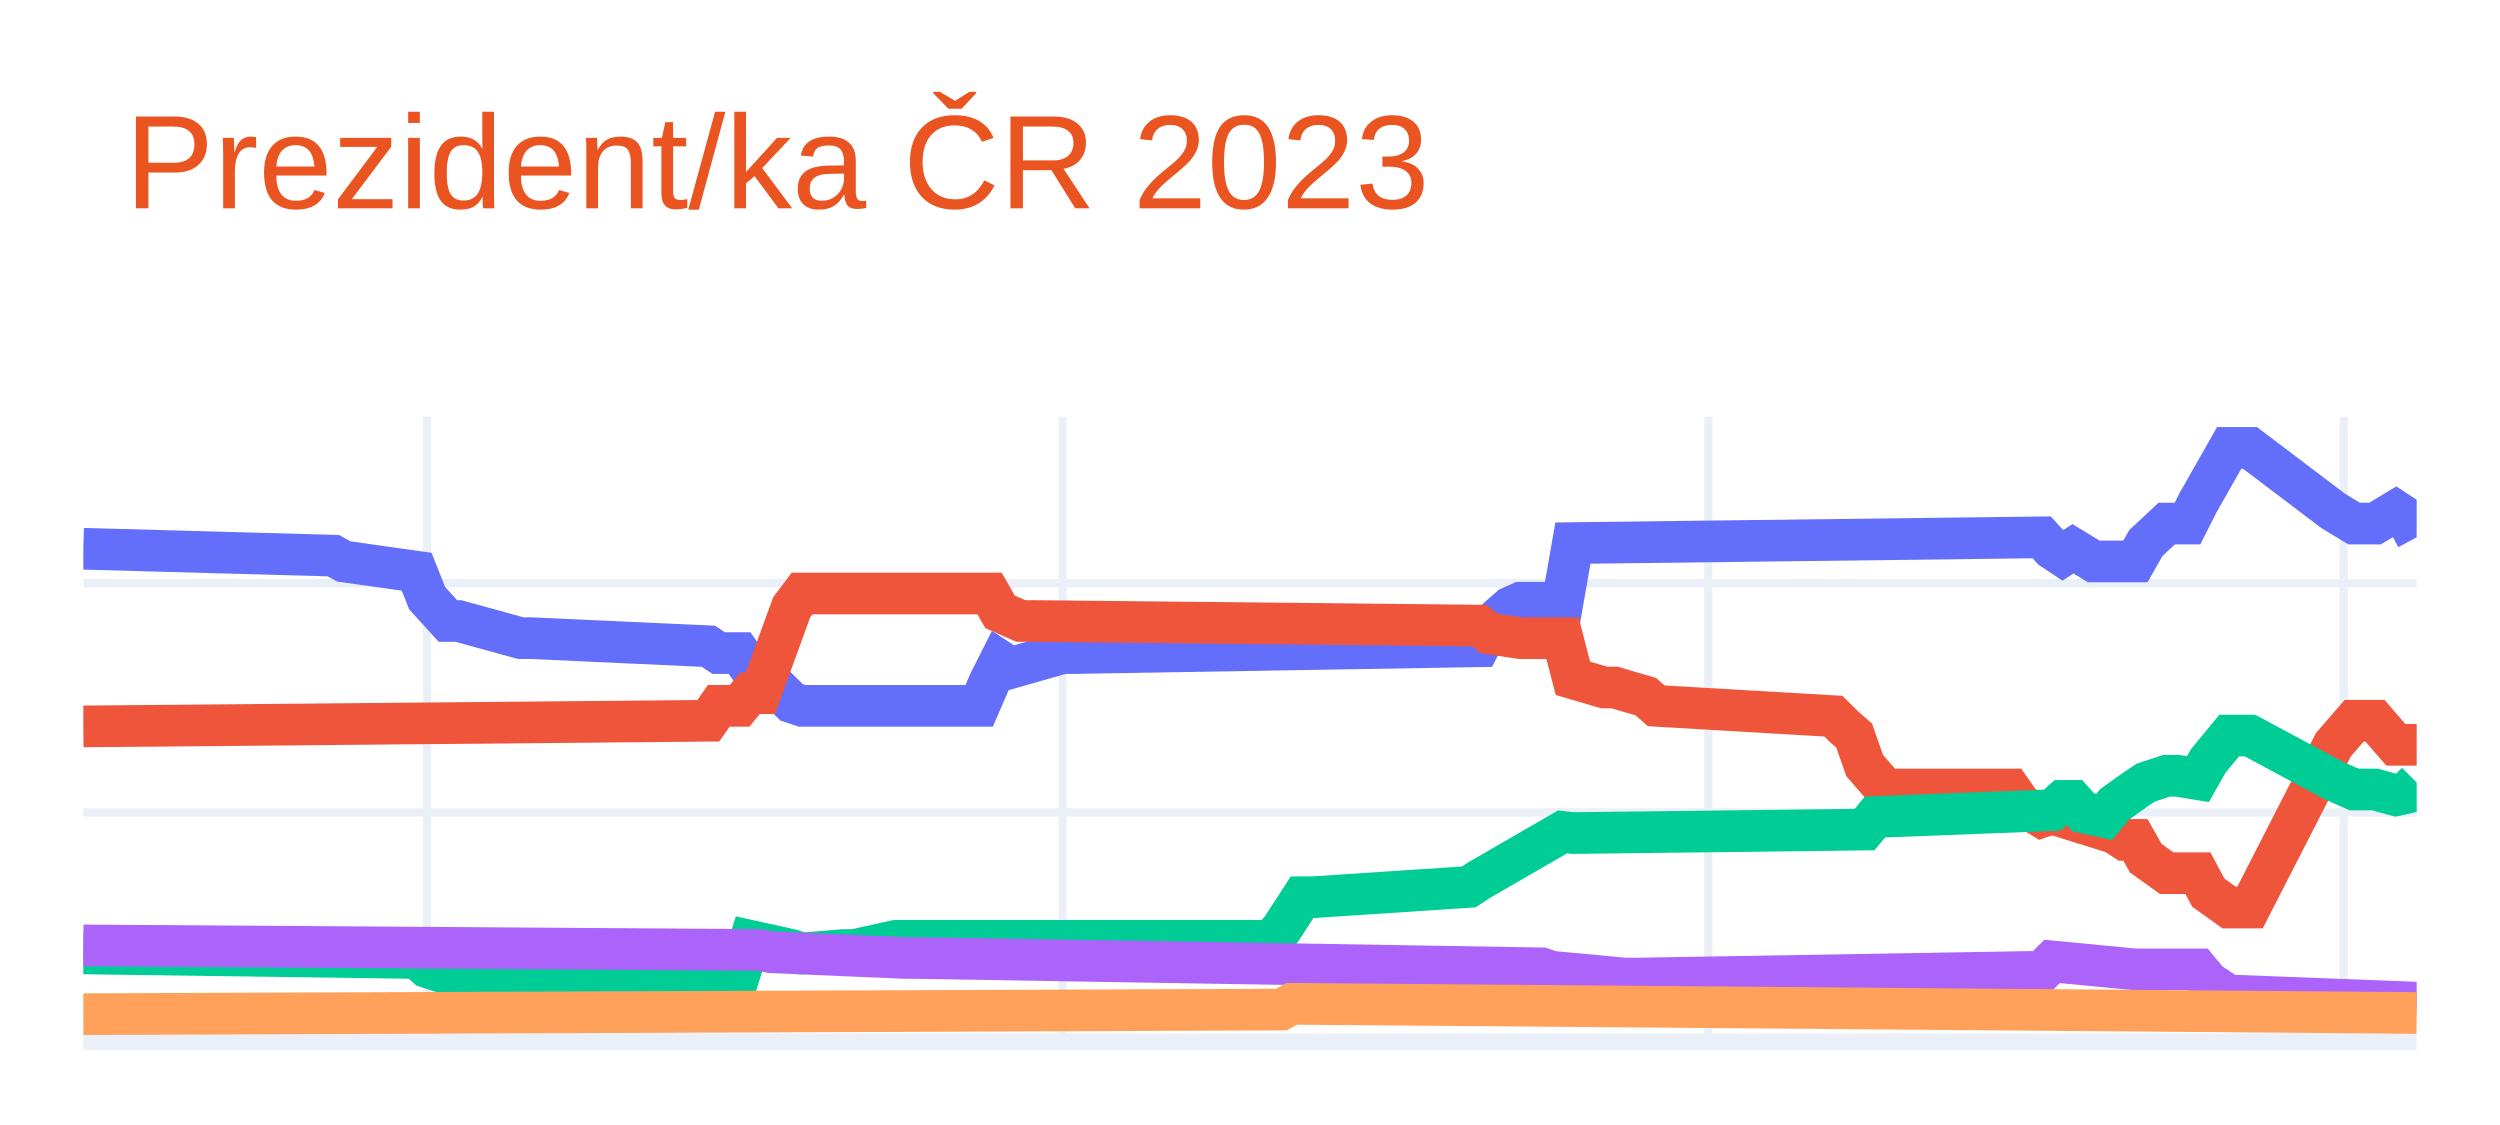
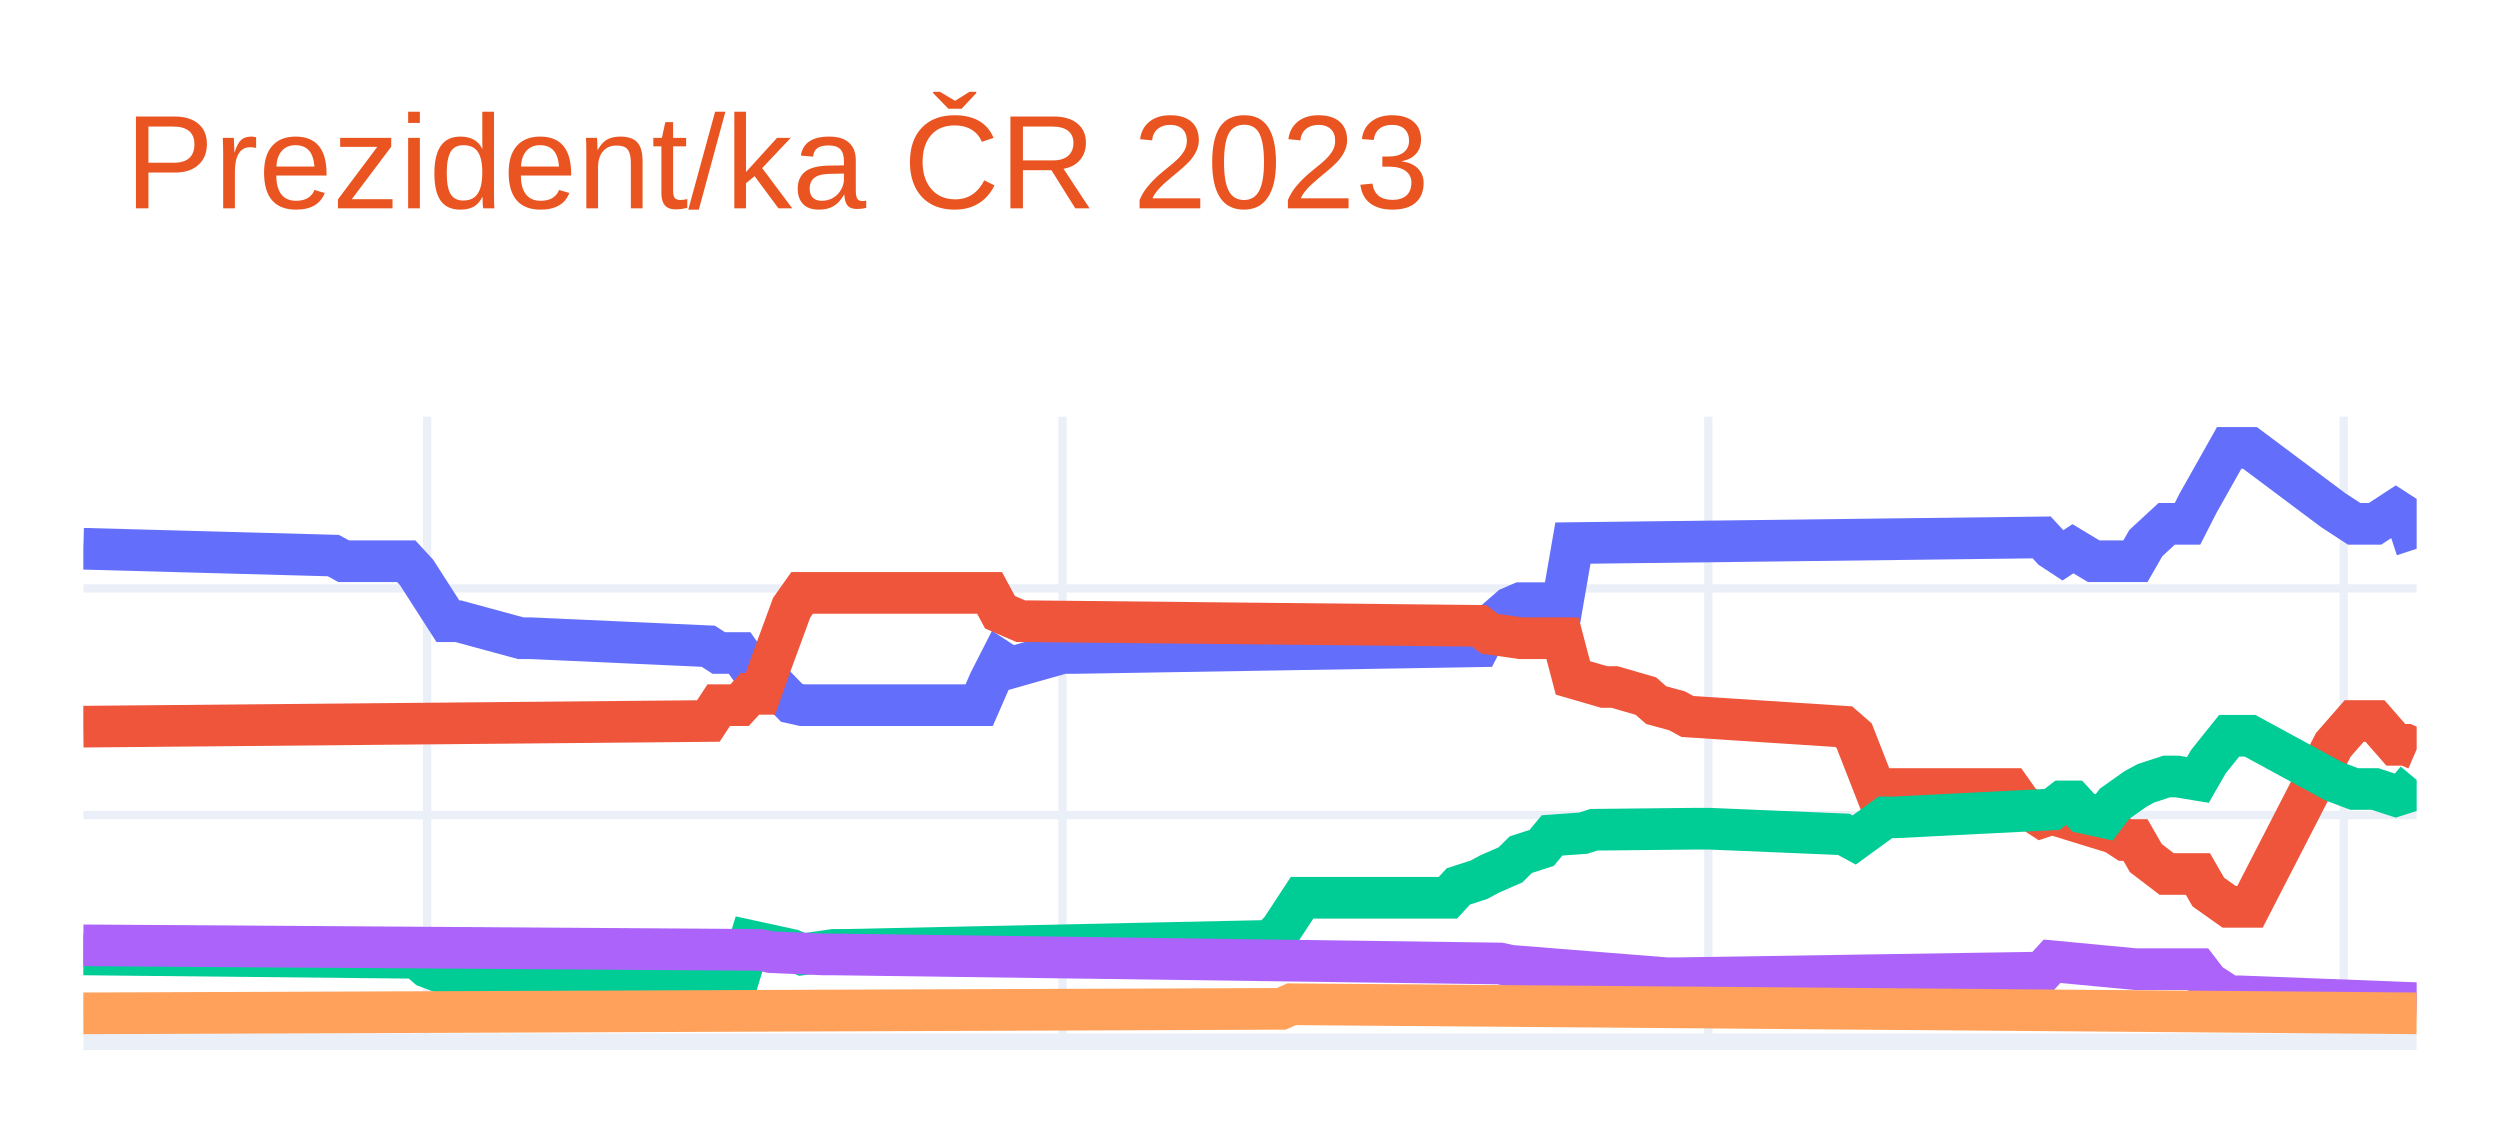
<svg xmlns="http://www.w3.org/2000/svg" class="main-svg" width="300" height="135" style="" viewBox="0 0 300 135">
  <rect x="0" y="0" width="300" height="135" style="fill: rgb(255, 255, 255); fill-opacity: 1;" />
-   <defs id="defs-5e9507">
+   <defs id="defs-efa7d1">
    <g class="clips">
-       <clipPath id="clip5e9507xyplot" class="plotclip">
+       <clipPath id="clipefa7d1xyplot" class="plotclip">
        <rect width="280" height="75" />
      </clipPath>
-       <clipPath class="axesclip" id="clip5e9507x">
+       <clipPath class="axesclip" id="clipefa7d1x">
        <rect x="10" y="0" width="280" height="135" />
      </clipPath>
-       <clipPath class="axesclip" id="clip5e9507y">
+       <clipPath class="axesclip" id="clipefa7d1y">
        <rect x="0" y="50" width="300" height="75" />
      </clipPath>
-       <clipPath class="axesclip" id="clip5e9507xy">
+       <clipPath class="axesclip" id="clipefa7d1xy">
        <rect x="10" y="50" width="280" height="75" />
      </clipPath>
    </g>
    <g class="gradients" />
    <g class="patterns" />
  </defs>
  <g class="bglayer" />
  <g class="layer-below">
    <g class="imagelayer" />
    <g class="shapelayer" />
  </g>
  <g class="cartesianlayer">
    <g class="subplot xy">
      <g class="layer-subplot">
        <g class="shapelayer" />
        <g class="imagelayer" />
      </g>
      <g class="minor-gridlayer">
        <g class="x" />
        <g class="y" />
      </g>
      <g class="gridlayer">
        <g class="x">
          <path class="xgrid crisp" transform="translate(51.25,0)" d="M0,50v75" style="stroke: rgb(235, 240, 248); stroke-opacity: 1; stroke-width: 1px;" />
          <path class="xgrid crisp" transform="translate(127.5,0)" d="M0,50v75" style="stroke: rgb(235, 240, 248); stroke-opacity: 1; stroke-width: 1px;" />
          <path class="xgrid crisp" transform="translate(205,0)" d="M0,50v75" style="stroke: rgb(235, 240, 248); stroke-opacity: 1; stroke-width: 1px;" />
          <path class="xgrid crisp" transform="translate(281.25,0)" d="M0,50v75" style="stroke: rgb(235, 240, 248); stroke-opacity: 1; stroke-width: 1px;" />
        </g>
        <g class="y">
-           <path class="ygrid crisp" transform="translate(0,97.49)" d="M10,0h280" style="stroke: rgb(235, 240, 248); stroke-opacity: 1; stroke-width: 1px;" />
-           <path class="ygrid crisp" transform="translate(0,69.98)" d="M10,0h280" style="stroke: rgb(235, 240, 248); stroke-opacity: 1; stroke-width: 1px;" />
+           <path class="ygrid crisp" transform="translate(0,97.81)" d="M10,0h280" style="stroke: rgb(235, 240, 248); stroke-opacity: 1; stroke-width: 1px;" />
+           <path class="ygrid crisp" transform="translate(0,70.61)" d="M10,0h280" style="stroke: rgb(235, 240, 248); stroke-opacity: 1; stroke-width: 1px;" />
        </g>
      </g>
      <g class="zerolinelayer">
        <path class="yzl zl crisp" transform="translate(0,125)" d="M10,0h280" style="stroke: rgb(235, 240, 248); stroke-opacity: 1; stroke-width: 2px;" />
      </g>
      <path class="xlines-below" />
      <path class="ylines-below" />
      <g class="overlines-below" />
      <g class="xaxislayer-below" />
      <g class="yaxislayer-below" />
      <g class="overaxes-below" />
-       <g class="plot" transform="translate(10,50)" clip-path="url(#clip5e9507xyplot)">
+       <g class="plot" transform="translate(10,50)" clip-path="url(#clipefa7d1xyplot)">
        <g class="scatterlayer mlayer">
-           <g class="trace scatter trace292512" style="stroke-miterlimit: 2; opacity: 1;">
+           <g class="trace scatter tracea88e89" style="stroke-miterlimit: 2; opacity: 1;">
            <g class="fills" />
            <g class="errorbars" />
            <g class="lines">
-               <path class="js-line" d="M0,15.85L30,16.68L31.25,17.37L40,18.61L41.25,21.77L43.75,24.52L45,24.52L52.5,26.58L53.75,26.58L75,27.55L76.25,28.37L78.75,28.37L80,30.16L81.25,30.16L82.5,31.81L85,34.29L86.25,34.7L107.5,34.7L108.75,31.81L110,29.33L111.25,30.16L117.5,28.37L118.75,28.37L167.5,27.55L168.75,25.07L171.25,22.87L172.5,22.32L177.5,22.32L178.75,15.17L235,14.48L236.25,15.85L237.5,16.68L238.75,15.85L241.25,17.37L242.5,17.37L246.25,17.37L247.5,15.17L250,12.83L251.25,12.83L252.5,12.83L253.75,10.35L257.5,3.75L258.75,3.75L260,3.75L270,11.32L272.5,12.83L275,12.83L277.5,11.32L278.75,12.14L280,14.48" style="vector-effect: non-scaling-stroke; fill: none; stroke: rgb(99, 110, 250); stroke-opacity: 1; stroke-width: 5px; opacity: 1;" />
+               <path class="js-line" d="M0,15.85L30,16.67L31.25,17.35L38.75,17.35L40,18.71L43.75,24.55L45,24.55L52.5,26.59L53.75,26.59L75,27.55L76.25,28.36L78.75,28.36L80,30.13L81.25,30.13L82.5,31.76L85,34.34L86.25,34.62L107.5,34.62L108.75,31.76L110,29.31L111.25,30.13L117.5,28.36L118.75,28.36L167.5,27.55L168.75,25.1L171.25,22.92L172.5,22.38L177.5,22.38L178.75,15.17L235,14.49L236.25,15.85L237.5,16.67L238.75,15.85L241.25,17.35L242.5,17.35L246.25,17.35L247.5,15.17L250,12.86L251.25,12.86L252.5,12.86L253.75,10.41L257.5,3.75L258.75,3.75L260,3.75L270,11.23L272.5,12.86L275,12.86L277.5,11.23L278.75,12.04L280,15.85" style="vector-effect: non-scaling-stroke; fill: none; stroke: rgb(99, 110, 250); stroke-opacity: 1; stroke-width: 5px; opacity: 1;" />
            </g>
            <g class="points" />
            <g class="text" />
          </g>
-           <g class="trace scatter tracef2835f" style="stroke-miterlimit: 2; opacity: 1;">
+           <g class="trace scatter traceddc88c" style="stroke-miterlimit: 2; opacity: 1;">
            <g class="fills" />
            <g class="errorbars" />
            <g class="lines">
-               <path class="js-line" d="M0,37.17L75,36.49L76.25,34.7L78.75,34.7L80,33.19L81.25,33.19L82.5,29.75L85,22.87L86.25,21.22L108.75,21.22L110,23.42L112.5,24.52L113.75,24.52L167.5,25.07L168.75,26.03L172.5,26.58L173.75,26.58L177.5,26.58L178.75,31.4L182.5,32.5L183.75,32.5L187.5,33.6L188.75,34.7L210,35.94L211.25,37.17L212.5,38.27L213.75,41.85L216.25,44.74L217.5,44.74L231.25,44.74L232.5,46.53L235,48.04L236.25,47.63L243.75,49.97L245,50.79L246.25,50.79L247.5,52.99L250,54.78L251.25,54.78L253.75,54.78L255,57.12L257.5,58.91L258.75,58.91L260,58.91L270,39.38L272.5,36.49L275,36.49L277.5,39.38L278.75,39.38L280,39.38" style="vector-effect: non-scaling-stroke; fill: none; stroke: rgb(239, 85, 59); stroke-opacity: 1; stroke-width: 5px; opacity: 1;" />
+               <path class="js-line" d="M0,37.2L75,36.52L76.25,34.62L78.75,34.62L80,33.26L81.25,33.26L82.5,29.72L85,22.92L86.25,21.15L108.75,21.15L110,23.47L112.5,24.55L113.75,24.55L167.5,25.1L168.75,26.05L172.5,26.59L173.75,26.59L177.5,26.59L178.75,31.35L182.5,32.44L183.75,32.44L187.5,33.53L188.75,34.62L191.25,35.3L192.5,35.98L211.25,37.2L212.5,38.29L215,44.68L216.25,44.68L231.25,44.68L232.5,46.45L235,48.08L236.25,47.67L243.75,49.98L245,50.8L246.25,50.8L247.5,52.97L250,54.88L251.25,54.88L253.75,54.88L255,57.05L257.5,58.82L258.75,58.82L260,58.82L270,39.38L272.5,36.52L275,36.52L277.5,39.38L278.75,39.38L280,39.92" style="vector-effect: non-scaling-stroke; fill: none; stroke: rgb(239, 85, 59); stroke-opacity: 1; stroke-width: 5px; opacity: 1;" />
            </g>
            <g class="points" />
            <g class="text" />
          </g>
-           <g class="trace scatter trace7d754e" style="stroke-miterlimit: 2; opacity: 1;">
+           <g class="trace scatter traceed9fa2" style="stroke-miterlimit: 2; opacity: 1;">
            <g class="fills" />
            <g class="errorbars" />
            <g class="lines">
-               <path class="js-line" d="M0,64.41L40,64.96L41.25,66.06L43.75,66.88L45,66.88L78.75,66.88L80,62.9L85,64L86.25,64.41L91.25,64L92.5,64L97.5,62.9L98.75,62.9L142.5,62.9L143.75,61.52L146.25,57.67L147.5,57.67L166.25,56.43L167.5,55.61L177.5,49.83L178.75,49.97L213.75,49.55L215,48.04L236.25,47.22L237.5,46.11L238.75,46.11L240,47.49L242.5,48.04L243.75,46.53L246.25,44.74L247.5,43.91L250,43.09L251.25,43.09L253.75,43.5L255,41.3L257.5,38.27L258.75,38.27L260,38.27L270,43.64L272.5,44.74L275,44.74L277.5,45.43L278.75,45.15L280,43.91" style="vector-effect: non-scaling-stroke; fill: none; stroke: rgb(0, 204, 150); stroke-opacity: 1; stroke-width: 5px; opacity: 1;" />
+               <path class="js-line" d="M0,64.53L40,64.94L41.25,66.03L43.75,66.98L45,66.98L78.75,66.98L80,62.9L85,63.99L86.25,64.53L90,63.99L91.25,63.99L142.5,62.9L143.75,61.54L146.25,57.73L147.5,57.73L163.75,57.73L165,56.37L167.5,55.56L168.75,54.88L171.25,53.79L172.5,52.56L175,51.75L176.25,50.25L180,49.98L181.25,49.57L193.75,49.44L195,49.44L211.25,50.12L212.5,50.8L216.25,48.08L217.5,48.08L236.25,47.13L237.5,46.17L238.75,46.17L240,47.53L242.5,48.08L243.75,46.45L246.25,44.68L247.5,44L250,43.18L251.25,43.18L253.75,43.59L255,41.41L257.5,38.29L258.75,38.29L260,38.29L270,43.73L272.5,44.68L275,44.68L277.5,45.49L278.75,45.09L280,43.59" style="vector-effect: non-scaling-stroke; fill: none; stroke: rgb(0, 204, 150); stroke-opacity: 1; stroke-width: 5px; opacity: 1;" />
            </g>
            <g class="points" />
            <g class="text" />
          </g>
-           <g class="trace scatter trace9c7668" style="stroke-miterlimit: 2; opacity: 1;">
+           <g class="trace scatter trace05c200" style="stroke-miterlimit: 2; opacity: 1;">
            <g class="fills" />
            <g class="errorbars" />
            <g class="lines">
-               <path class="js-line" d="M0,63.45L81.25,64L82.5,64.27L98.75,64.96L100,64.96L175,66.2L176.25,66.61L185,67.43L186.25,67.43L235,66.61L236.25,65.37L246.25,66.33L247.5,66.33L253.75,66.33L255,67.85L257.5,69.5L258.75,69.5L280,70.32" style="vector-effect: non-scaling-stroke; fill: none; stroke: rgb(171, 99, 250); stroke-opacity: 1; stroke-width: 5px; opacity: 1;" />
+               <path class="js-line" d="M0,63.44L81.25,63.99L82.5,64.26L88.75,64.53L90,64.53L170,65.62L171.25,65.89L190,67.39L191.25,67.39L235,66.71L236.25,65.35L246.25,66.3L247.5,66.3L253.75,66.3L255,67.93L257.5,69.56L258.75,69.56L280,70.38" style="vector-effect: non-scaling-stroke; fill: none; stroke: rgb(171, 99, 250); stroke-opacity: 1; stroke-width: 5px; opacity: 1;" />
            </g>
            <g class="points" />
            <g class="text" />
          </g>
-           <g class="trace scatter trace4aa818" style="stroke-miterlimit: 2; opacity: 1;">
+           <g class="trace scatter trace121ea0" style="stroke-miterlimit: 2; opacity: 1;">
            <g class="fills" />
            <g class="errorbars" />
            <g class="lines">
-               <path class="js-line" d="M0,71.7L143.75,71.15L145,70.46L280,71.56" style="vector-effect: non-scaling-stroke; fill: none; stroke: rgb(255, 161, 90); stroke-opacity: 1; stroke-width: 5px; opacity: 1;" />
+               <path class="js-line" d="M0,71.6L143.75,71.06L145,70.51L280,71.6" style="vector-effect: non-scaling-stroke; fill: none; stroke: rgb(255, 161, 90); stroke-opacity: 1; stroke-width: 5px; opacity: 1;" />
            </g>
            <g class="points" />
            <g class="text" />
          </g>
        </g>
      </g>
      <g class="overplot" />
      <path class="xlines-above crisp" d="M0,0" style="fill: none;" />
      <path class="ylines-above crisp" d="M0,0" style="fill: none;" />
      <g class="overlines-above" />
      <g class="xaxislayer-above" />
      <g class="yaxislayer-above" />
      <g class="overaxes-above" />
    </g>
  </g>
  <g class="polarlayer" />
  <g class="smithlayer" />
  <g class="ternarylayer" />
  <g class="geolayer" />
  <g class="funnelarealayer" />
  <g class="pielayer" />
  <g class="iciclelayer" />
  <g class="treemaplayer" />
  <g class="sunburstlayer" />
  <g class="glimages" />
-   <defs id="topdefs-5e9507">
+   <defs id="topdefs-efa7d1">
    <g class="clips" />
  </defs>
  <g class="layer-above">
    <g class="imagelayer" />
    <g class="shapelayer" />
  </g>
  <g class="infolayer">
    <g class="g-gtitle">
      <text class="gtitle" x="15" y="25" text-anchor="start" dy="0em" style="font-family: Ubuntu, verdana, arial, sans-serif; font-size: 16px; fill: rgb(233, 84, 32); opacity: 1; font-weight: normal; white-space: pre;">Prezident/ka ČR 2023</text>
    </g>
    <g class="g-xtitle" />
    <g class="g-ytitle" />
  </g>
</svg>
